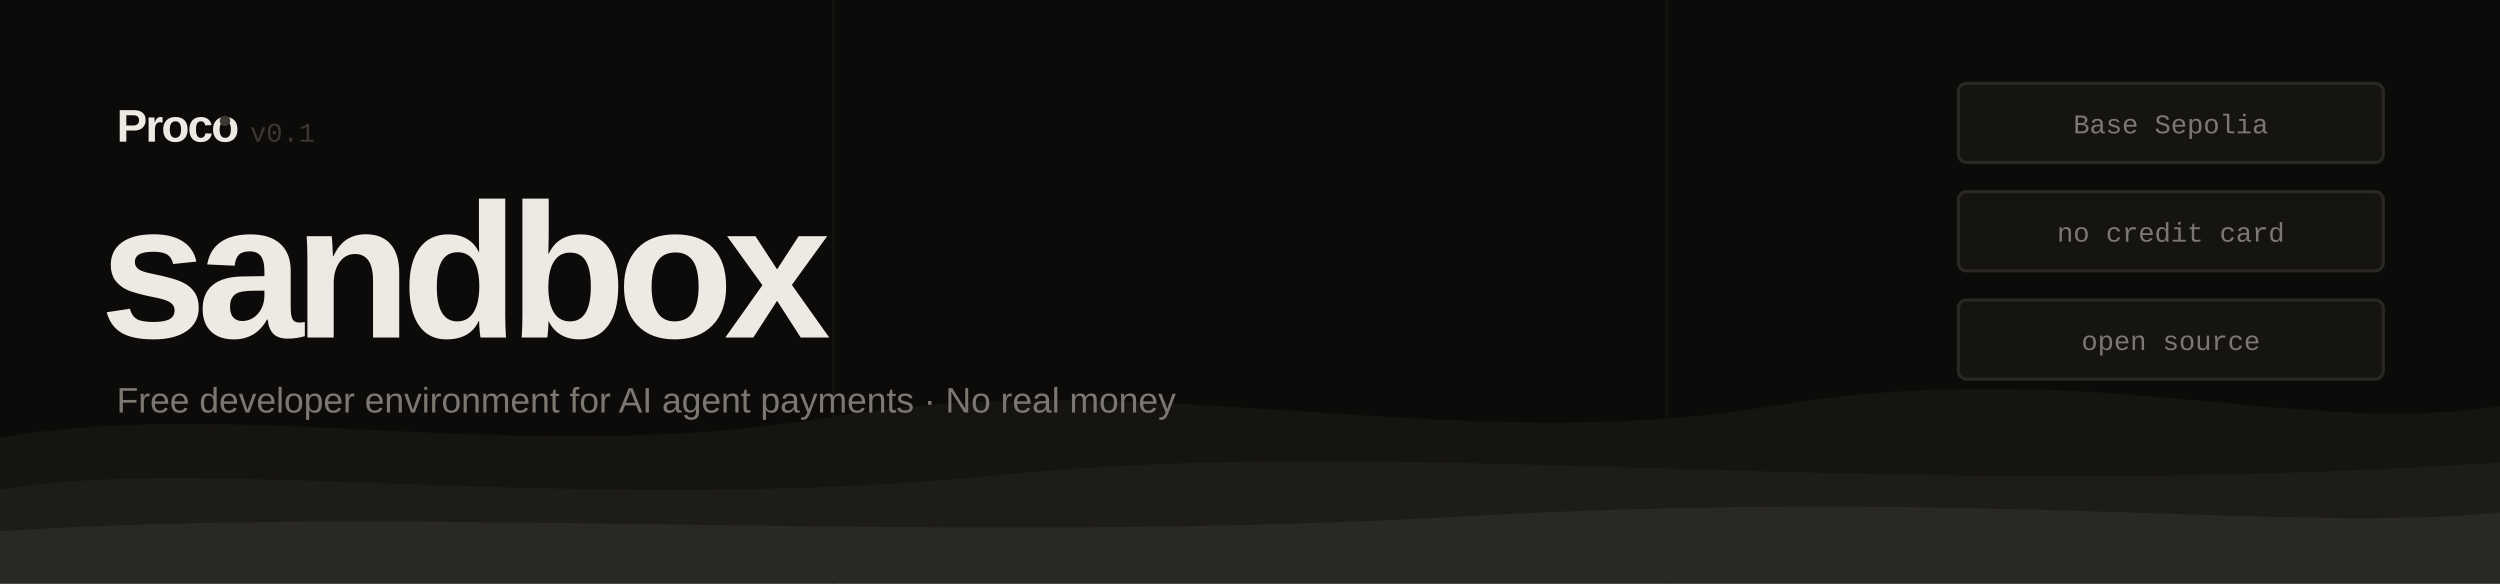
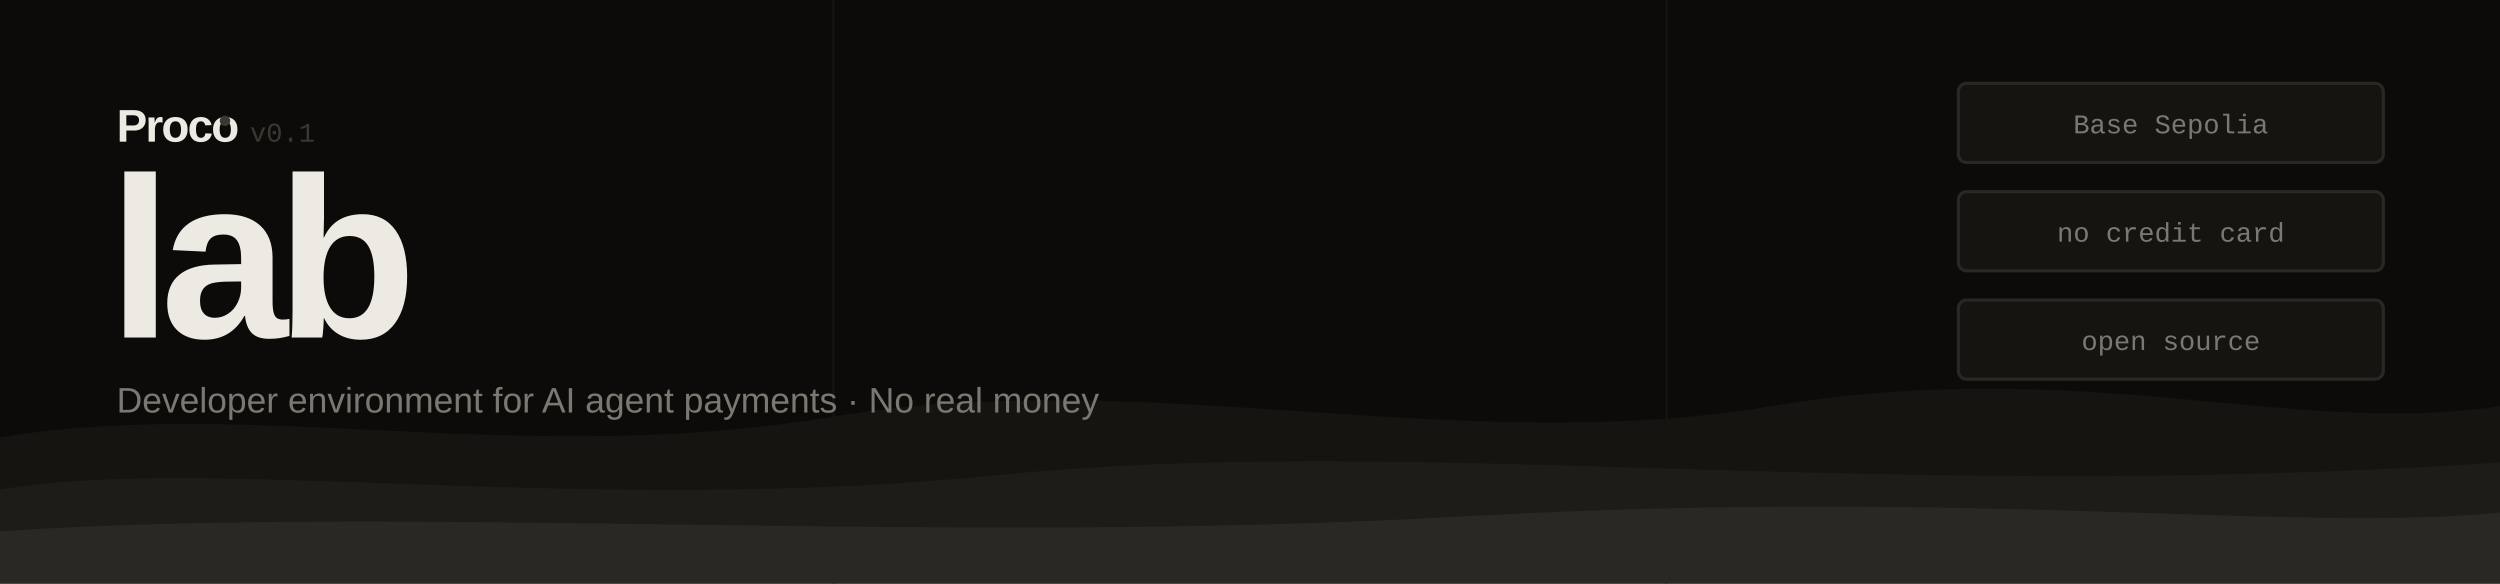
<svg xmlns="http://www.w3.org/2000/svg" viewBox="0 0 1200 280">
  <rect width="1200" height="280" fill="#0C0B09" />
  <line x1="400" y1="0" x2="400" y2="280" stroke="#161410" stroke-width="1" />
  <line x1="800" y1="0" x2="800" y2="280" stroke="#161410" stroke-width="1" />
  <path d="M0,210 C120,190 250,225 400,200 C550,175 700,220 850,195 C1000,170 1100,210 1200,195 L1200,280 L0,280 Z" fill="#161410" />
  <path d="M0,235 C100,218 280,248 480,228 C680,208 900,242 1200,222 L1200,280 L0,280 Z" fill="#1E1C18" />
  <path d="M0,255 C200,242 450,262 700,248 C950,234 1100,256 1200,246 L1200,280 L0,280 Z" fill="#2A2824" />
  <text x="56" y="68" font-family="-apple-system, BlinkMacSystemFont, 'Segoe UI', Arial, sans-serif" font-weight="900" font-size="22" fill="#ECEAE3" letter-spacing="-0.04em">Proco</text>
  <circle cx="108" cy="58" r="2.5" fill="#3A3830" />
  <text x="120" y="68" font-family="'SF Mono', 'Fira Code', 'Courier New', monospace" font-weight="500" font-size="13" fill="#3A3830">v0.1</text>
-   <text x="48" y="162" font-family="-apple-system, BlinkMacSystemFont, 'Segoe UI', Arial, sans-serif" font-weight="900" font-size="92" fill="#ECEAE3" letter-spacing="-0.05em">sandbox</text>
-   <text x="56" y="198" font-family="-apple-system, BlinkMacSystemFont, 'Segoe UI', Arial, sans-serif" font-weight="400" font-size="17" fill="#7A7870" letter-spacing="0">Free developer environment for AI agent payments · No real money</text>
+   <text x="52" y="162" font-family="-apple-system, BlinkMacSystemFont, 'Segoe UI', Arial, sans-serif" font-weight="900" font-size="110" fill="#ECEAE3" letter-spacing="-0.05em">lab</text>
+   <text x="56" y="198" font-family="-apple-system, BlinkMacSystemFont, 'Segoe UI', Arial, sans-serif" font-weight="400" font-size="17" fill="#7A7870">Developer environment for AI agent payments · No real money</text>
  <rect x="940" y="40" width="204" height="38" rx="4" fill="#161410" stroke="#2A2824" stroke-width="1.5" />
  <text x="1042" y="64" text-anchor="middle" font-family="'SF Mono', 'Fira Code', 'Courier New', monospace" font-weight="500" font-size="13" fill="#7A7870">Base Sepolia</text>
  <rect x="940" y="92" width="204" height="38" rx="4" fill="#161410" stroke="#2A2824" stroke-width="1.5" />
  <text x="1042" y="116" text-anchor="middle" font-family="'SF Mono', 'Fira Code', 'Courier New', monospace" font-weight="500" font-size="13" fill="#7A7870">no credit card</text>
  <rect x="940" y="144" width="204" height="38" rx="4" fill="#161410" stroke="#2A2824" stroke-width="1.5" />
  <text x="1042" y="168" text-anchor="middle" font-family="'SF Mono', 'Fira Code', 'Courier New', monospace" font-weight="500" font-size="13" fill="#7A7870">open source</text>
</svg>
